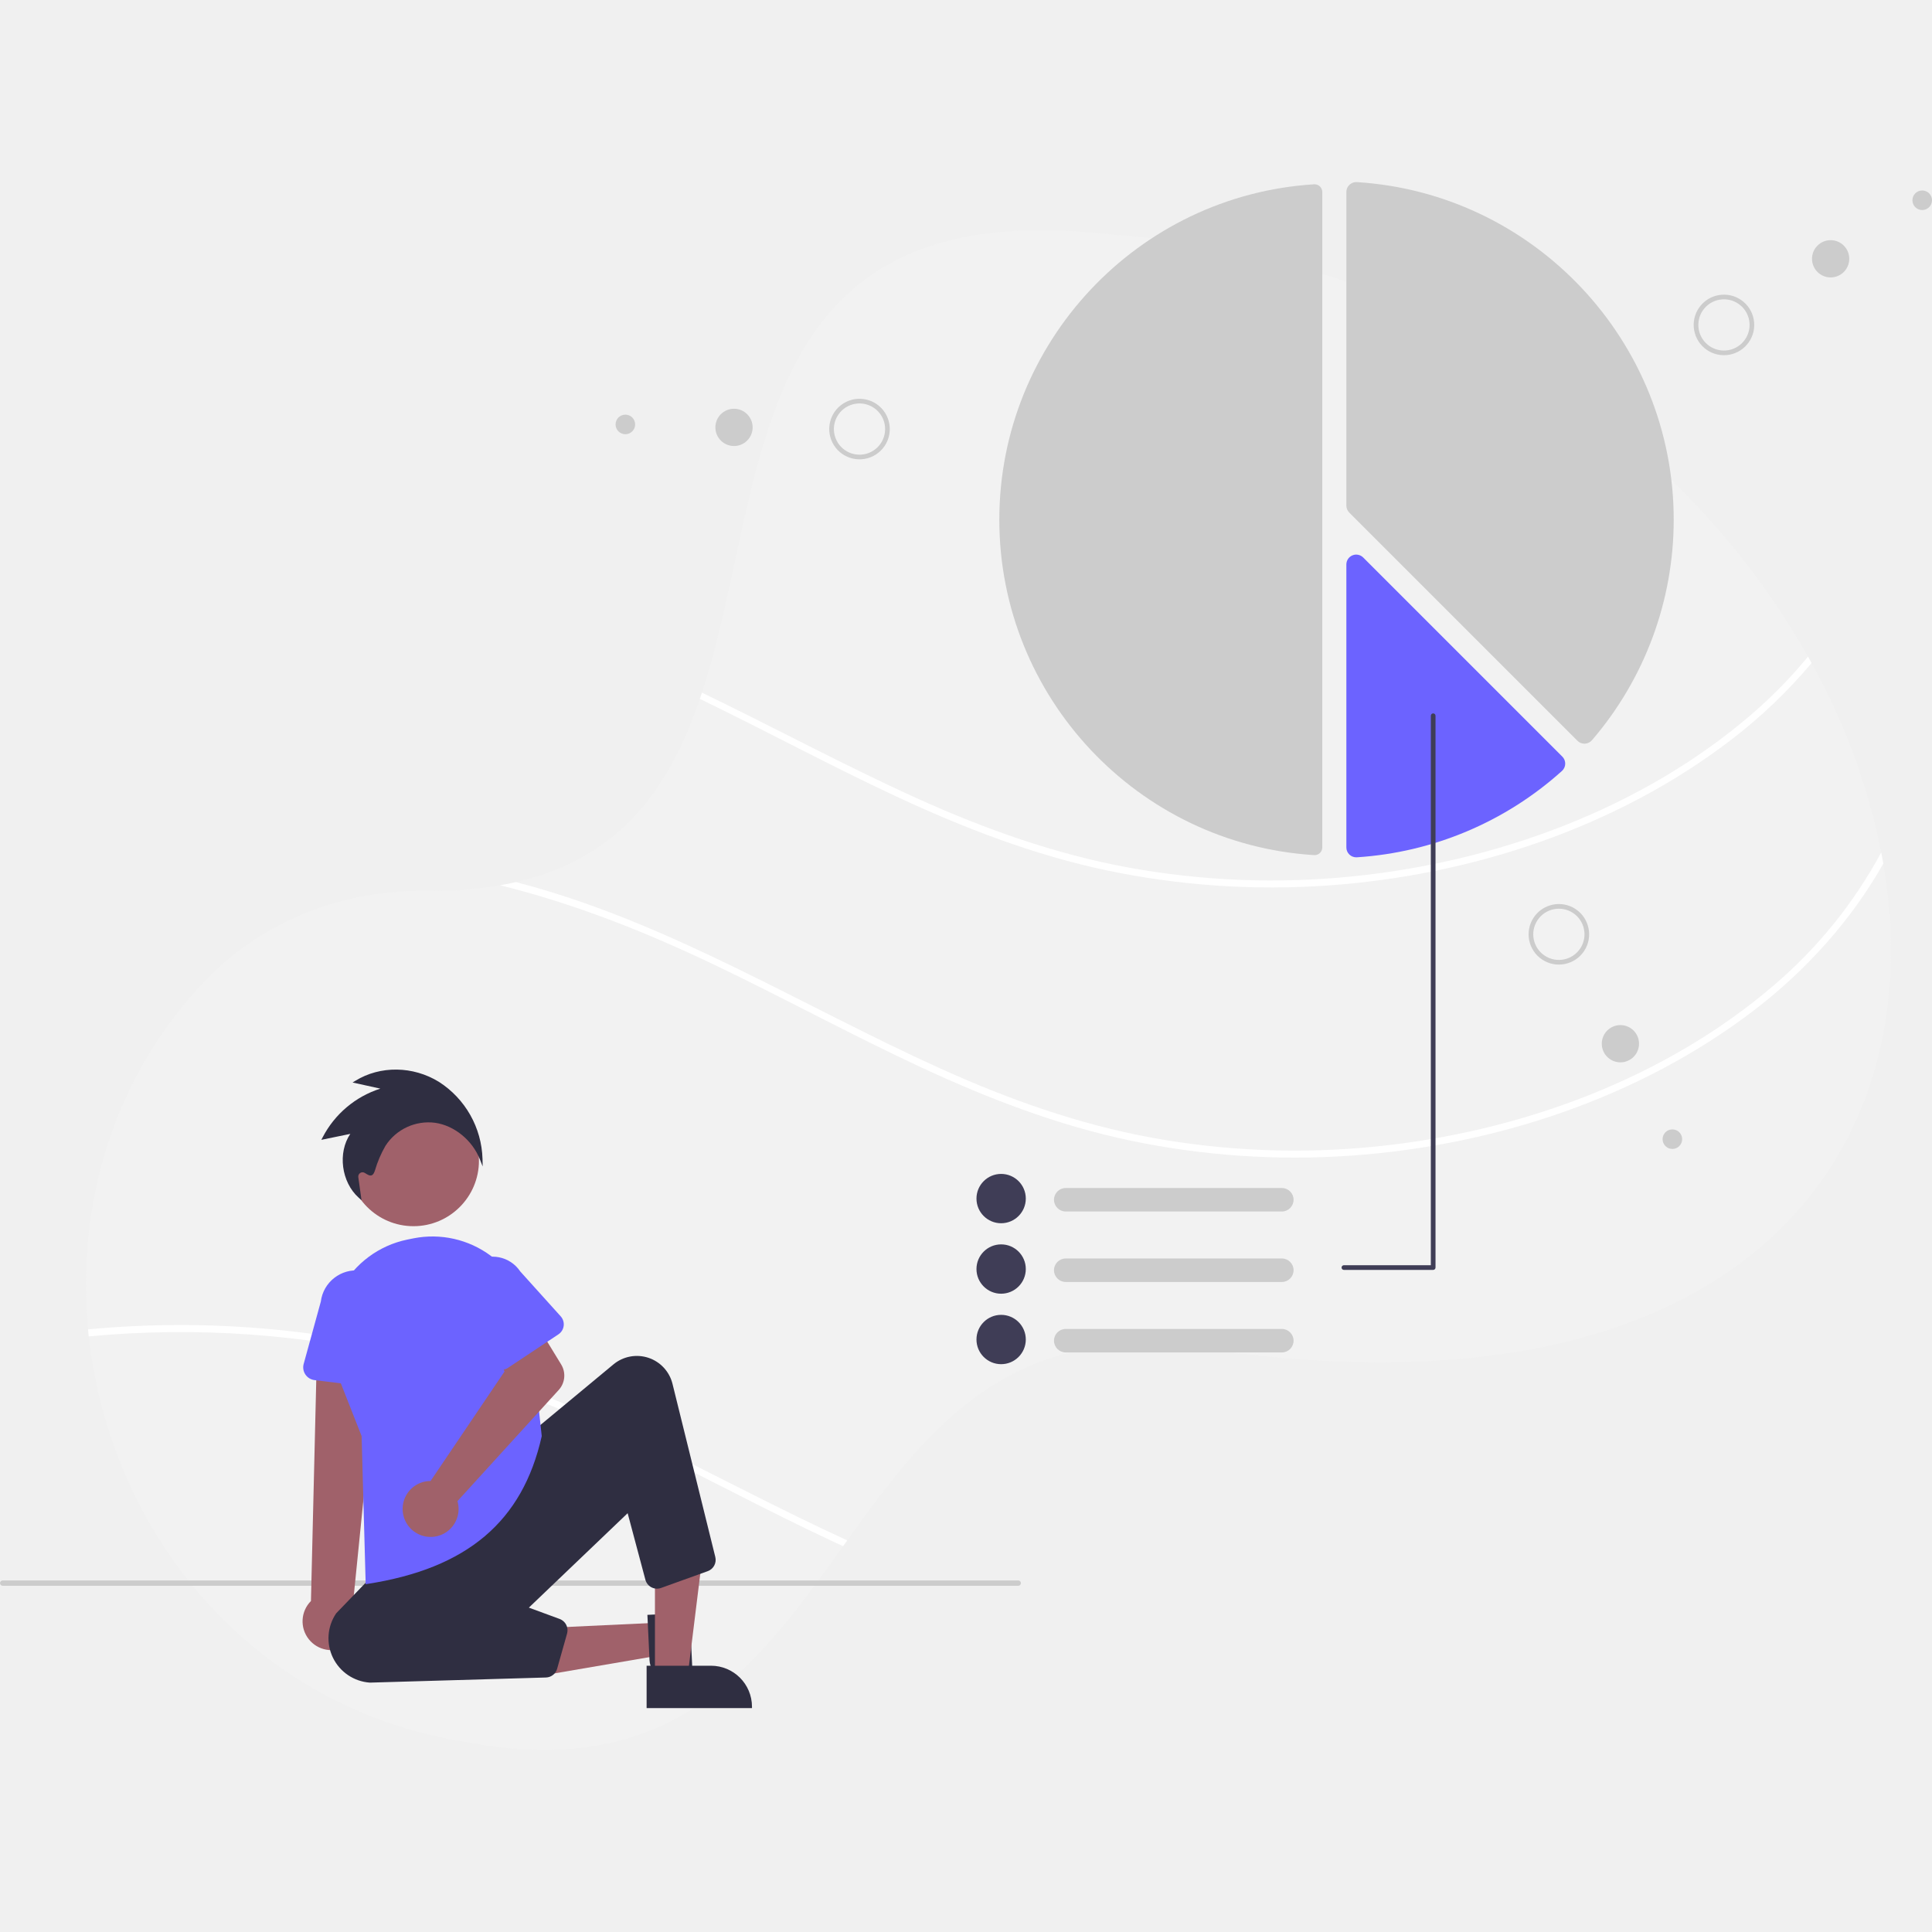
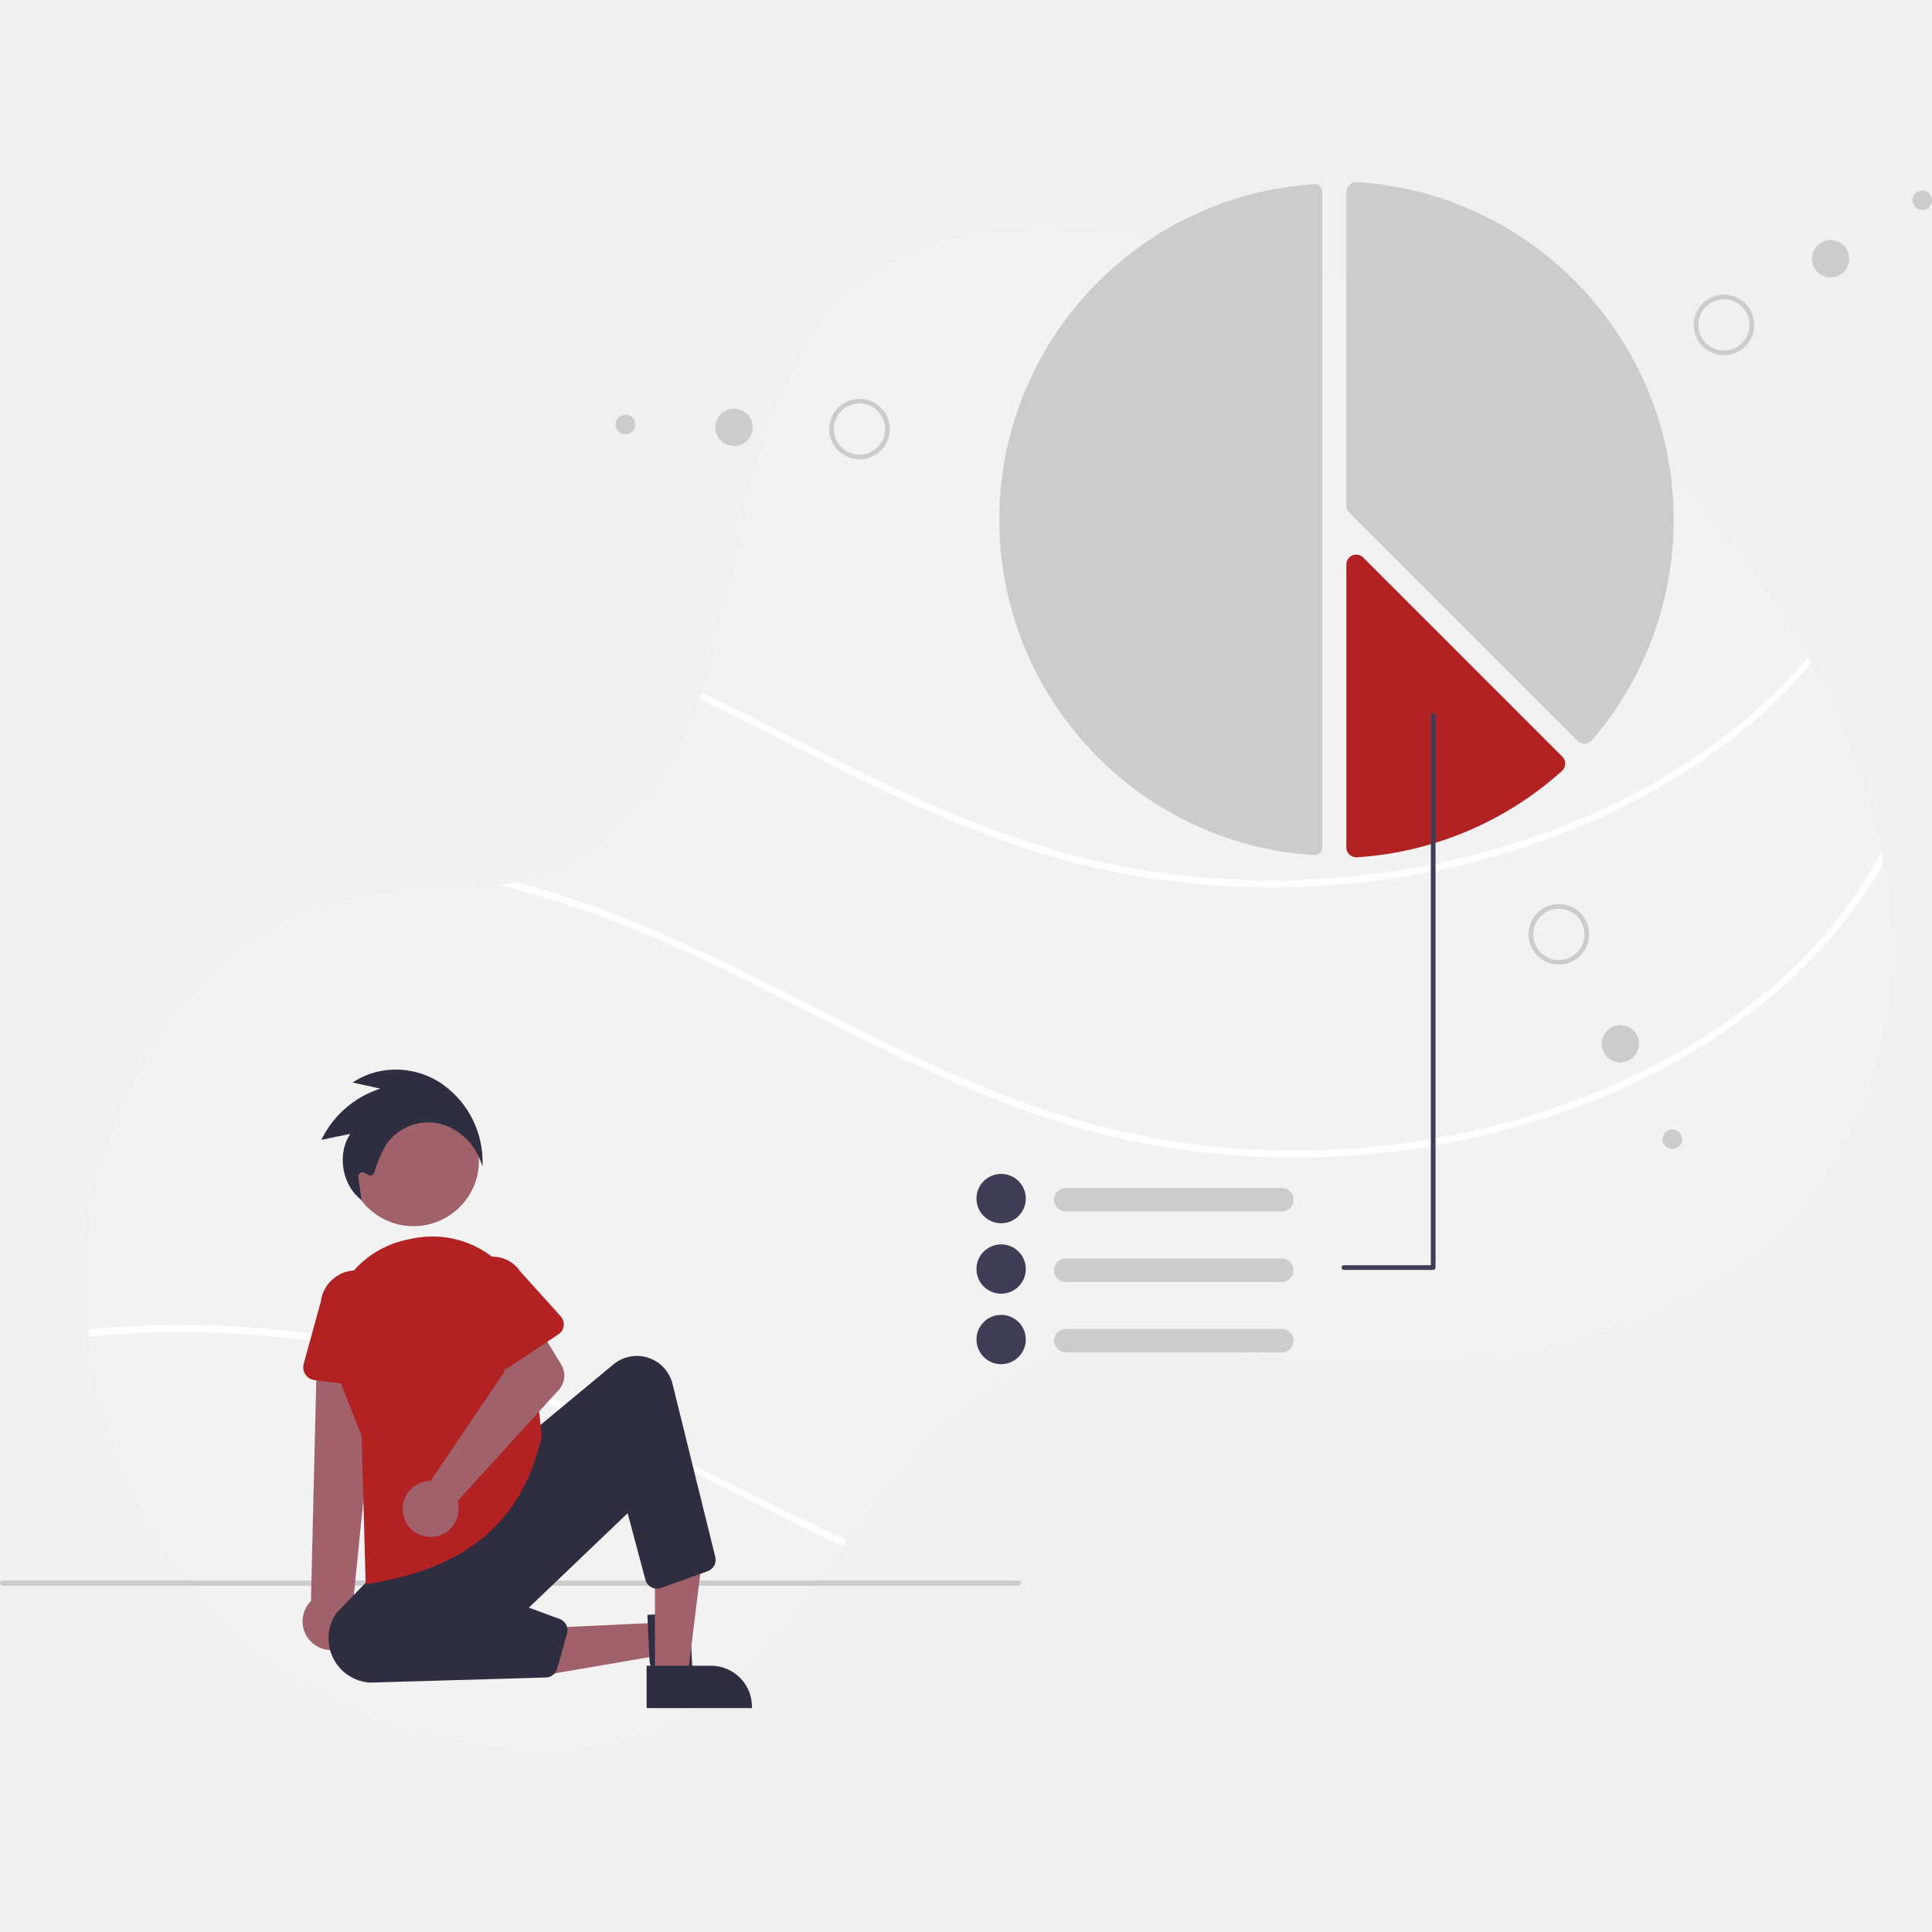
<svg xmlns="http://www.w3.org/2000/svg" id="e45c6247-7ba1-4066-b859-3edfb03c39f5" data-name="Layer 1" width="400" height="400" viewBox="0 0 724.797 588.172">
  <path d="M930.373,515.185c-.795,1.529-1.625,3.032-2.481,4.526-32.832,57.199-109.208,92.722-238.013,73.921-73.135-11.183-104.281,29.836-134.44,71.85-.516.725-1.031,1.45-1.555,2.175-31.583,44.059-62.852,88.24-141.036,73.554-82.885-13.105-134.038-80.404-141.953-152.254-.096-.874-.183-1.756-.262-2.63-4.447-46.584,9.296-94.819,44.356-131.234,21.178-21.99,51.267-33.671,82.326-33.304a151.325,151.325,0,0,0,27.922-2.071c2.036-.358,4.01-.751,5.932-1.197,39.568-9.042,57.802-35.925,68.985-68.731.262-.778.524-1.555.778-2.341,25.677-78.237,13.804-188.048,153.399-171.894,124.917,9.208,216.591,78.473,261.558,158.387.446.804.891,1.608,1.328,2.411a243.744,243.744,0,0,1,26.14,71.038c.28,1.398.533,2.796.769,4.194C950.485,448.699,946.317,484.772,930.373,515.185Z" transform="translate(-237.6015 -155.9141)" fill="#f2f2f2" />
  <path d="M917.215,336.354a191.296,191.296,0,0,1-30.115,28.752C844.037,398.131,789.494,416.041,735.685,419.798a300.836,300.836,0,0,1-82.579-5.609c-27.608-5.784-53.94-15.971-79.443-27.87-24.804-11.576-48.873-24.629-73.51-36.528.262-.778.524-1.555.778-2.341,26.865,12.93,53.18,27.18,80.36,39.498,25.607,11.611,52.114,21.082,79.836,26.149a299.78,299.78,0,0,0,83.855,3.285c53.661-5.399,108.248-25.197,149.502-60.615a178.512,178.512,0,0,0,21.405-21.824C916.333,334.746,916.779,335.55,917.215,336.354Z" transform="translate(-237.6015 -155.9141)" fill="#fff" />
  <path d="M730.774,156.736q-.094,0-.188.006C664.37,160.89,612.5,216.161,612.5,282.572c0,66.411,51.87,121.682,118.086,125.829a2.876,2.876,0,0,0,2.168-.779,2.846,2.846,0,0,0,.906-2.094v-245.912a2.886,2.886,0,0,0-2.887-2.88Z" transform="translate(-237.6015 -155.9141)" fill="#ccc" />
  <path d="M832.015,366.6a3.713,3.713,0,0,1-2.618-1.084l-85.617-85.617a3.673,3.673,0,0,1-1.083-2.614v-117.67a3.66,3.66,0,0,1,1.166-2.692,3.716,3.716,0,0,1,2.782-1.001C813.292,160.097,865.5,215.729,865.5,282.572A126.893,126.893,0,0,1,834.821,365.313a3.717,3.717,0,0,1-2.669,1.285Q832.083,366.601,832.015,366.6Z" transform="translate(-237.6015 -155.9141)" fill="#ccc" />
-   <path d="M746.408,409.229a3.727,3.727,0,0,1-2.545-1.007,3.662,3.662,0,0,1-1.167-2.695V299.358a3.697,3.697,0,0,1,6.31-2.614l74.711,74.711a3.704,3.704,0,0,1-.139,5.367,127.174,127.174,0,0,1-76.942,32.399C746.561,409.227,746.484,409.229,746.408,409.229Z" transform="translate(-237.6015 -155.9141)" fill="#6c63ff" />
+   <path d="M746.408,409.229a3.727,3.727,0,0,1-2.545-1.007,3.662,3.662,0,0,1-1.167-2.695V299.358a3.697,3.697,0,0,1,6.31-2.614l74.711,74.711a3.704,3.704,0,0,1-.139,5.367,127.174,127.174,0,0,1-76.942,32.399C746.561,409.227,746.484,409.229,746.408,409.229Z" transform="translate(-237.6015 -155.9141)" fill="#b22222" />
  <path d="M944.125,411.585c-11.987,21.256-28.91,40.005-48.288,54.866-43.063,33.025-97.606,50.935-151.415,54.692a300.836,300.836,0,0,1-82.579-5.609c-27.608-5.784-53.94-15.971-79.443-27.87-25.965-12.118-51.136-25.861-76.988-38.205-25.825-12.336-52.368-22.855-80.176-29.74,2.036-.358,4.01-.751,5.932-1.197q2.726.708,5.434,1.468c54.377,15.202,102.368,45.16,153.425,68.303,25.607,11.611,52.114,21.082,79.836,26.149a299.78,299.78,0,0,0,83.855,3.285c53.661-5.399,108.248-25.197,149.502-60.615a174.255,174.255,0,0,0,40.136-49.72C943.635,408.789,943.889,410.187,944.125,411.585Z" transform="translate(-237.6015 -155.9141)" fill="#fff" />
  <path d="M404.277,598.218c53.573,14.975,100.944,44.277,151.162,67.264-.516.725-1.031,1.45-1.555,2.175-1.276-.585-2.542-1.171-3.809-1.765-25.965-12.118-51.136-25.861-76.988-38.205-26.376-12.598-53.495-23.301-81.95-30.177a366.179,366.179,0,0,0-120.243-8.553c-.096-.874-.183-1.756-.262-2.63A368.936,368.936,0,0,1,404.277,598.218Z" transform="translate(-237.6015 -155.9141)" fill="#fff" />
  <path d="M619.602,682.515h-381a1,1,0,1,1,0-2h381a1,1,0,0,1,0,2Z" transform="translate(-237.6015 -155.9141)" fill="#ccc" />
  <circle cx="155.119" cy="367.136" r="24.561" fill="#a0616a" />
  <polygon points="247.019 540.442 247.592 552.689 200.629 560.729 199.783 542.655 247.019 540.442" fill="#a0616a" />
  <path d="M496.345,692.677l1.304,27.841-.499.023a18.991,18.991,0,0,1-11.017-2.665c-2.998-1.911-4.724-4.557-4.86-7.451l0-.001-.796-17.004Z" transform="translate(-237.6015 -155.9141)" fill="#2f2e41" />
  <polygon points="245.705 560.594 257.965 560.593 263.797 513.305 245.703 513.306 245.705 560.594" fill="#a0616a" />
  <path d="M480.179,712.505l24.144-.001h.001a15.386,15.386,0,0,1,15.386,15.386v.5l-39.531.001Z" transform="translate(-237.6015 -155.9141)" fill="#2f2e41" />
  <path d="M367.564,705.053a10.743,10.743,0,0,0,2.501-16.282l9.785-97.354-23.305,1.629-2.29,95.184a10.801,10.801,0,0,0,13.309,16.823Z" transform="translate(-237.6015 -155.9141)" fill="#a0616a" />
-   <path d="M379.736,608.292,355.587,605.349a4.817,4.817,0,0,1-4.062-6.058l6.431-23.386a13.377,13.377,0,0,1,26.549,3.314l.63,24.168a4.817,4.817,0,0,1-5.398,4.905Z" transform="translate(-237.6015 -155.9141)" fill="#6c63ff" />
+   <path d="M379.736,608.292,355.587,605.349a4.817,4.817,0,0,1-4.062-6.058l6.431-23.386a13.377,13.377,0,0,1,26.549,3.314l.63,24.168a4.817,4.817,0,0,1-5.398,4.905Z" transform="translate(-237.6015 -155.9141)" fill="#b22222" />
  <path d="M376.358,718.843a16.662,16.662,0,0,1-12.635-26.002l15.774-16.376,57.5-51.5,30.74-25.509a13.765,13.765,0,0,1,22.153,7.29L505.951,671.715a4.49,4.49,0,0,1-2.844,5.314L485.598,683.332a4.5,4.5,0,0,1-5.872-3.074l-6.66-24.976L436.008,690.709l11.562,4.256a4.519,4.519,0,0,1,2.777,5.444L446.61,713.647a4.482,4.482,0,0,1-4.2,3.275Z" transform="translate(-237.6015 -155.9141)" fill="#2f2e41" />
-   <path d="M374.787,681.917l-1.521-55.554-9.594-24.366a36.666,36.666,0,0,1,26.671-49.346q1.185-.246,2.363-.479h0a36.661,36.661,0,0,1,43.623,32.372l4.509,41.822-.018.08c-7.189,31.978-27.992,49.576-65.47,55.384Z" transform="translate(-237.6015 -155.9141)" fill="#6c63ff" />
+   <path d="M374.787,681.917l-1.521-55.554-9.594-24.366a36.666,36.666,0,0,1,26.671-49.346q1.185-.246,2.363-.479h0a36.661,36.661,0,0,1,43.623,32.372l4.509,41.822-.018.08c-7.189,31.978-27.992,49.576-65.47,55.384Z" transform="translate(-237.6015 -155.9141)" fill="#b22222" />
  <path d="M397.478,643.328a10.526,10.526,0,0,1,1.653-.123l27.759-41.096-5.257-10.841,15.323-10.072,11.172,18.287a8,8,0,0,1-.912,9.558l-37.992,41.713a10.497,10.497,0,1,1-11.745-7.425Z" transform="translate(-237.6015 -155.9141)" fill="#a0616a" />
-   <path d="M424.461,601.345a4.495,4.495,0,0,1-2.861-2.42l-9.6-20.443a12.497,12.497,0,0,1,20.779-13.891l15.168,16.833a4.5,4.5,0,0,1-.853,6.761l-18.931,12.576A4.495,4.495,0,0,1,424.461,601.345Z" transform="translate(-237.6015 -155.9141)" fill="#6c63ff" />
+   <path d="M424.461,601.345a4.495,4.495,0,0,1-2.861-2.42l-9.6-20.443a12.497,12.497,0,0,1,20.779-13.891l15.168,16.833a4.5,4.5,0,0,1-.853,6.761l-18.931,12.576A4.495,4.495,0,0,1,424.461,601.345Z" transform="translate(-237.6015 -155.9141)" fill="#b22222" />
  <path d="M718.485,542.101h-81.07a4.406,4.406,0,0,1,0-8.812h81.07a4.406,4.406,0,0,1,0,8.812Z" transform="translate(-237.6015 -155.9141)" fill="#ccc" />
  <path d="M613.182,546.507a9.253,9.253,0,1,1,9.253-9.253A9.263,9.263,0,0,1,613.182,546.507Z" transform="translate(-237.6015 -155.9141)" fill="#3f3d56" />
  <path d="M718.485,568.537h-81.07a4.406,4.406,0,1,1,0-8.812h81.07a4.406,4.406,0,1,1,0,8.812Z" transform="translate(-237.6015 -155.9141)" fill="#ccc" />
  <path d="M613.182,572.943a9.253,9.253,0,1,1,9.253-9.253A9.263,9.263,0,0,1,613.182,572.943Z" transform="translate(-237.6015 -155.9141)" fill="#3f3d56" />
  <path d="M718.485,594.973h-81.07a4.406,4.406,0,0,1,0-8.812h81.07a4.406,4.406,0,0,1,0,8.812Z" transform="translate(-237.6015 -155.9141)" fill="#ccc" />
  <path d="M613.182,599.379a9.253,9.253,0,1,1,9.253-9.253A9.263,9.263,0,0,1,613.182,599.379Z" transform="translate(-237.6015 -155.9141)" fill="#3f3d56" />
  <path d="M741.777,564.012h33.485a.881.881,0,0,0,.881-.881V356.12a.881.881,0,1,0-1.762,0V562.25H741.777a.881.881,0,1,0,0,1.762Z" transform="translate(-237.6015 -155.9141)" fill="#3f3d56" />
  <path d="M885.263,220.82h0a11.358,11.358,0,1,1,10.409-12.233A11.358,11.358,0,0,1,885.263,220.82Zm-.14-1.742h0a9.61,9.61,0,1,0-10.351-8.808A9.61,9.61,0,0,0,885.123,219.078Z" transform="translate(-237.6015 -155.9141)" fill="#ccc" />
  <circle cx="686.77" cy="28.774" r="6.989" fill="#ccc" />
  <circle cx="721.125" cy="6.815" r="3.671" fill="#ccc" />
  <path d="M831.896,444.374a11.358,11.358,0,1,1-3.215-15.737h0A11.37,11.37,0,0,1,831.896,444.374Zm-17.494-11.559a9.61,9.61,0,1,0,13.316-2.72h0A9.621,9.621,0,0,0,814.402,432.815Z" transform="translate(-237.6015 -155.9141)" fill="#ccc" />
  <circle cx="607.901" cy="323.241" r="6.989" fill="#ccc" />
  <circle cx="627.397" cy="359.051" r="3.671" fill="#ccc" />
  <path d="M549.879,253.62a11.358,11.358,0,1,1,15.225,5.117h0A11.37,11.37,0,0,1,549.879,253.62Zm18.777-9.331a9.61,9.61,0,1,0-4.329,12.883h0A9.621,9.621,0,0,0,568.656,244.289Z" transform="translate(-237.6015 -155.9141)" fill="#ccc" />
  <circle cx="275.365" cy="92.022" r="6.989" fill="#ccc" />
  <circle cx="234.607" cy="90.915" r="3.671" fill="#ccc" />
  <path d="M418.676,525.199l-1.024-2.609c-2.824-7.199-9.578-12.732-16.806-13.769a19.208,19.208,0,0,0-18.638,8.642,42.1,42.1,0,0,0-3.932,9.203c-.322.957-.647,1.649-1.271,1.858-.702.253-1.401-.18-2.559-.898a1.602,1.602,0,0,0-2.43,1.578l1.214,8.67-1.016-.904c-6.613-5.886-7.971-16.961-3.194-23.988l-10.871,2.234.49-.935a37.127,37.127,0,0,1,21.644-18.28l-10.413-2.293,1.053-.649c9.325-5.745,21.627-5.583,31.34.403a35.543,35.543,0,0,1,16.356,28.935Z" transform="translate(-237.6015 -155.9141)" fill="#2f2e41" />
</svg>
